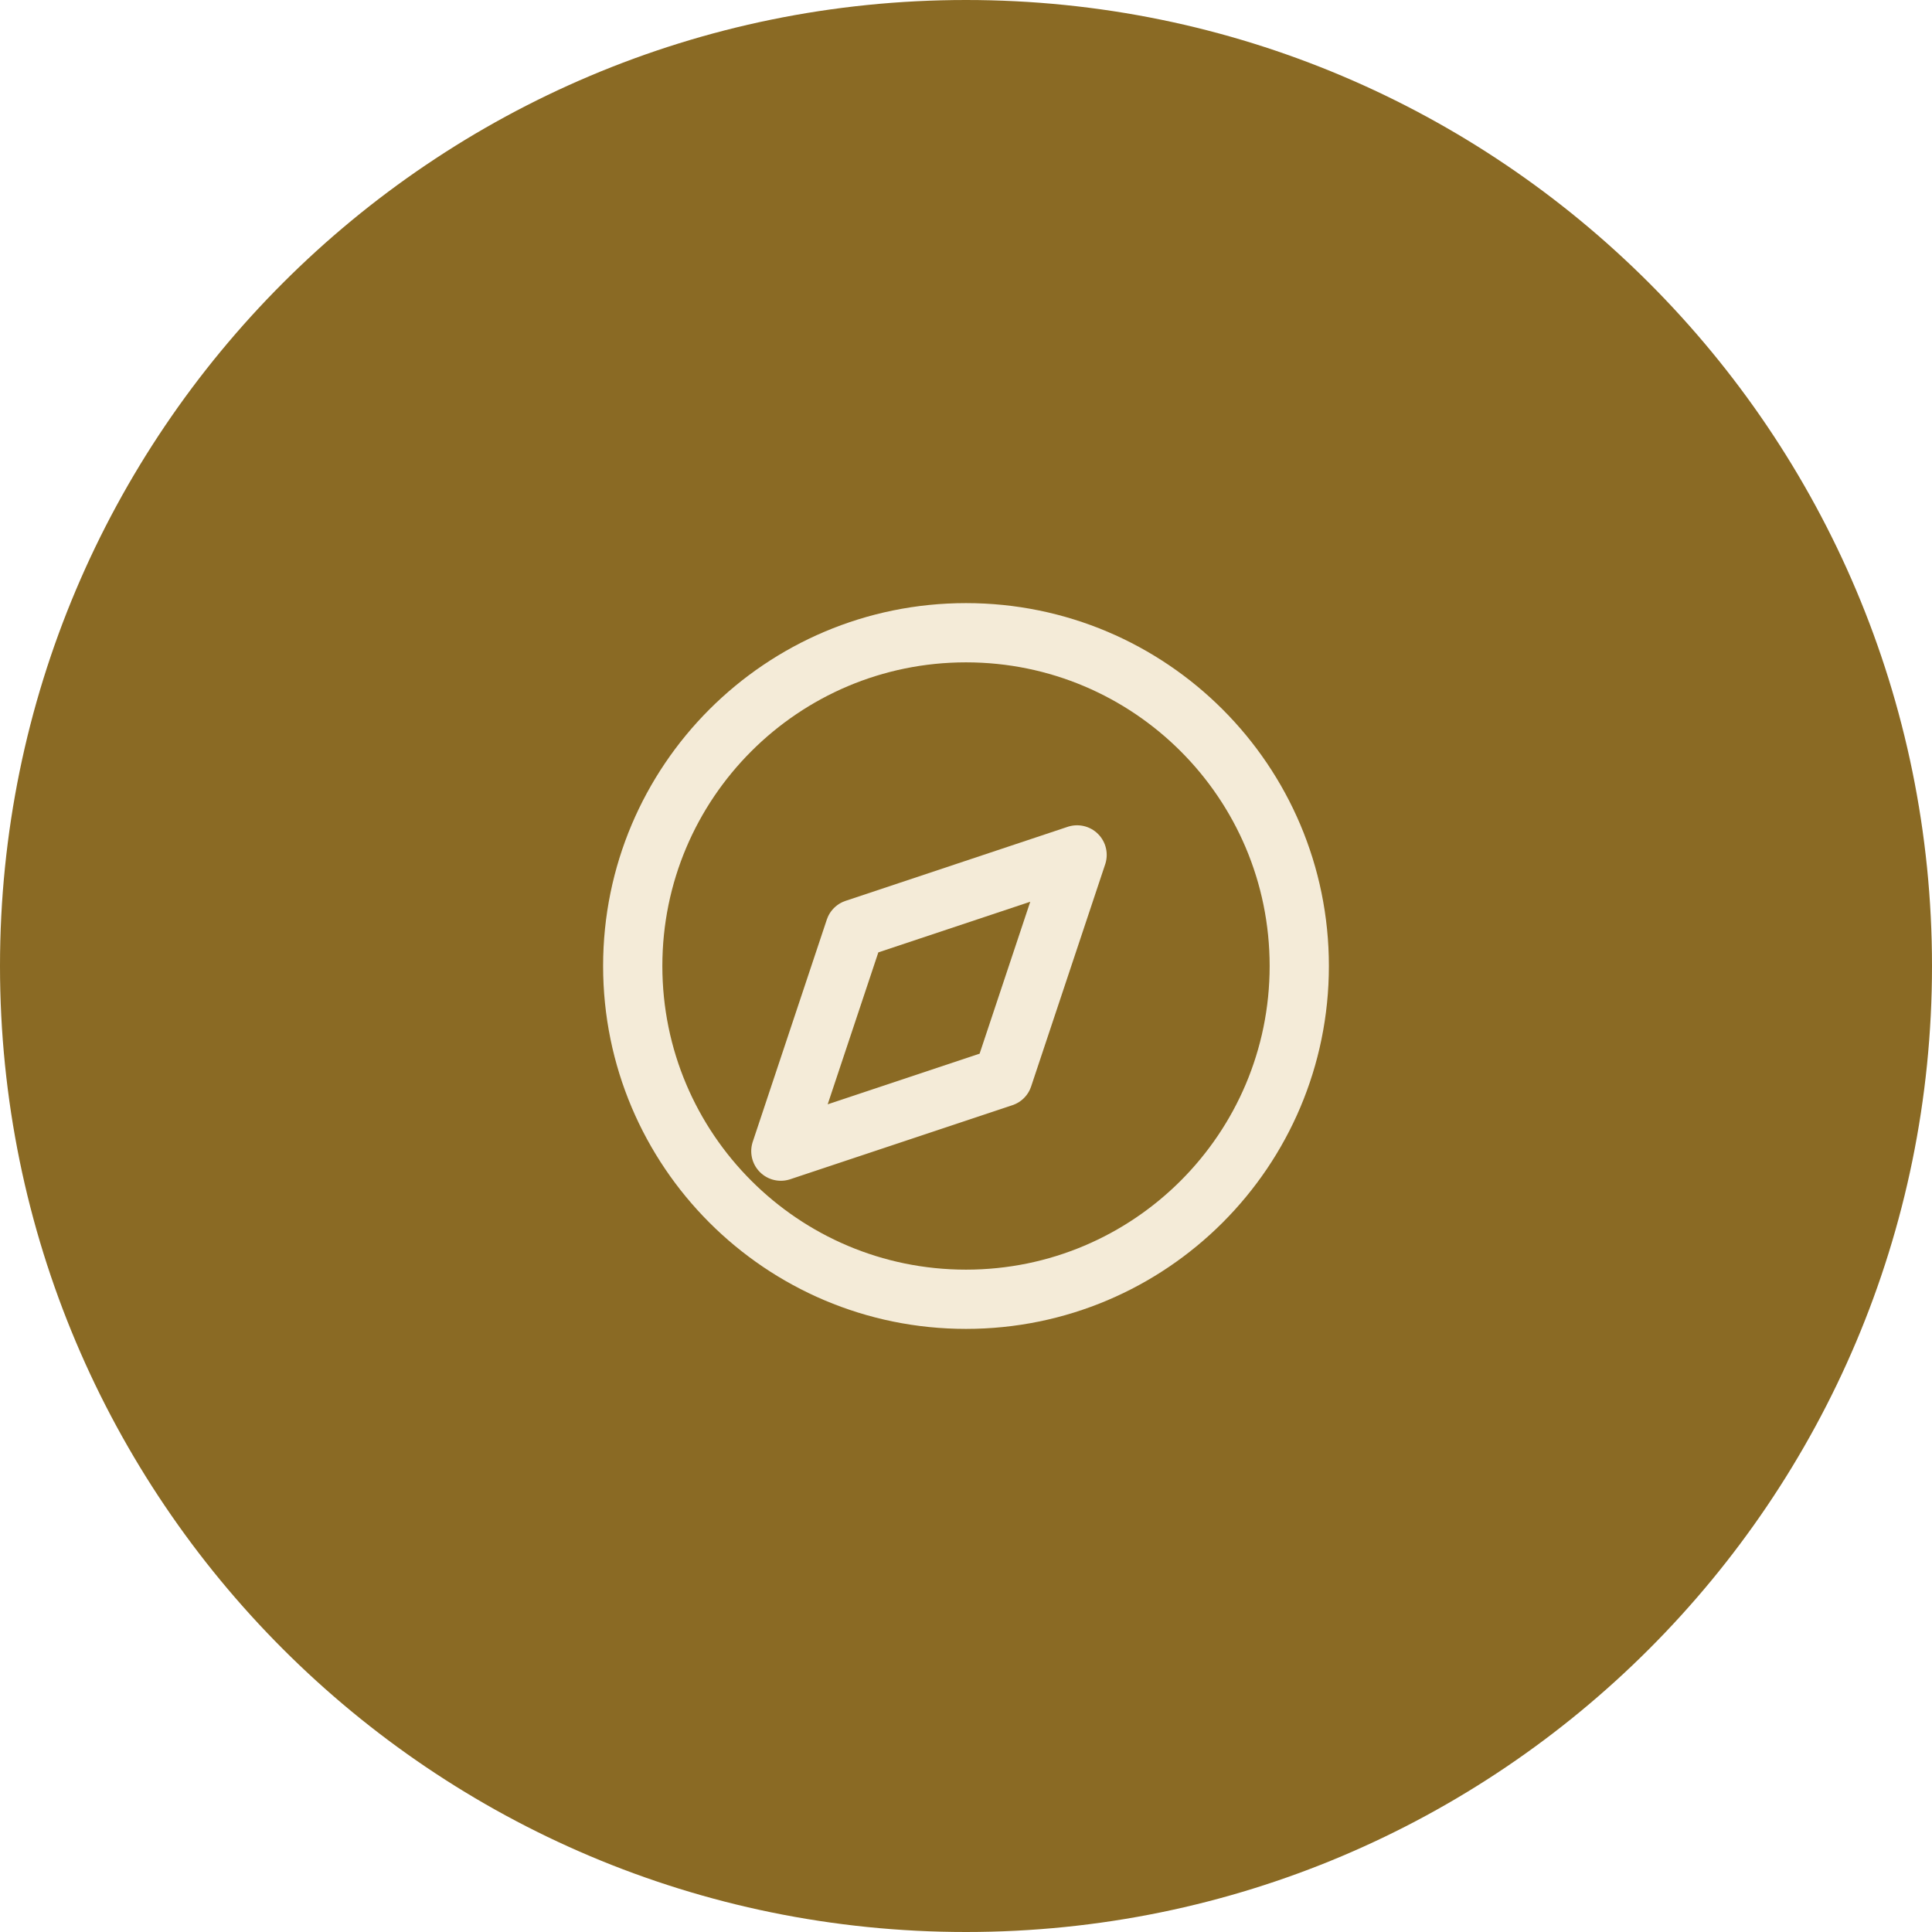
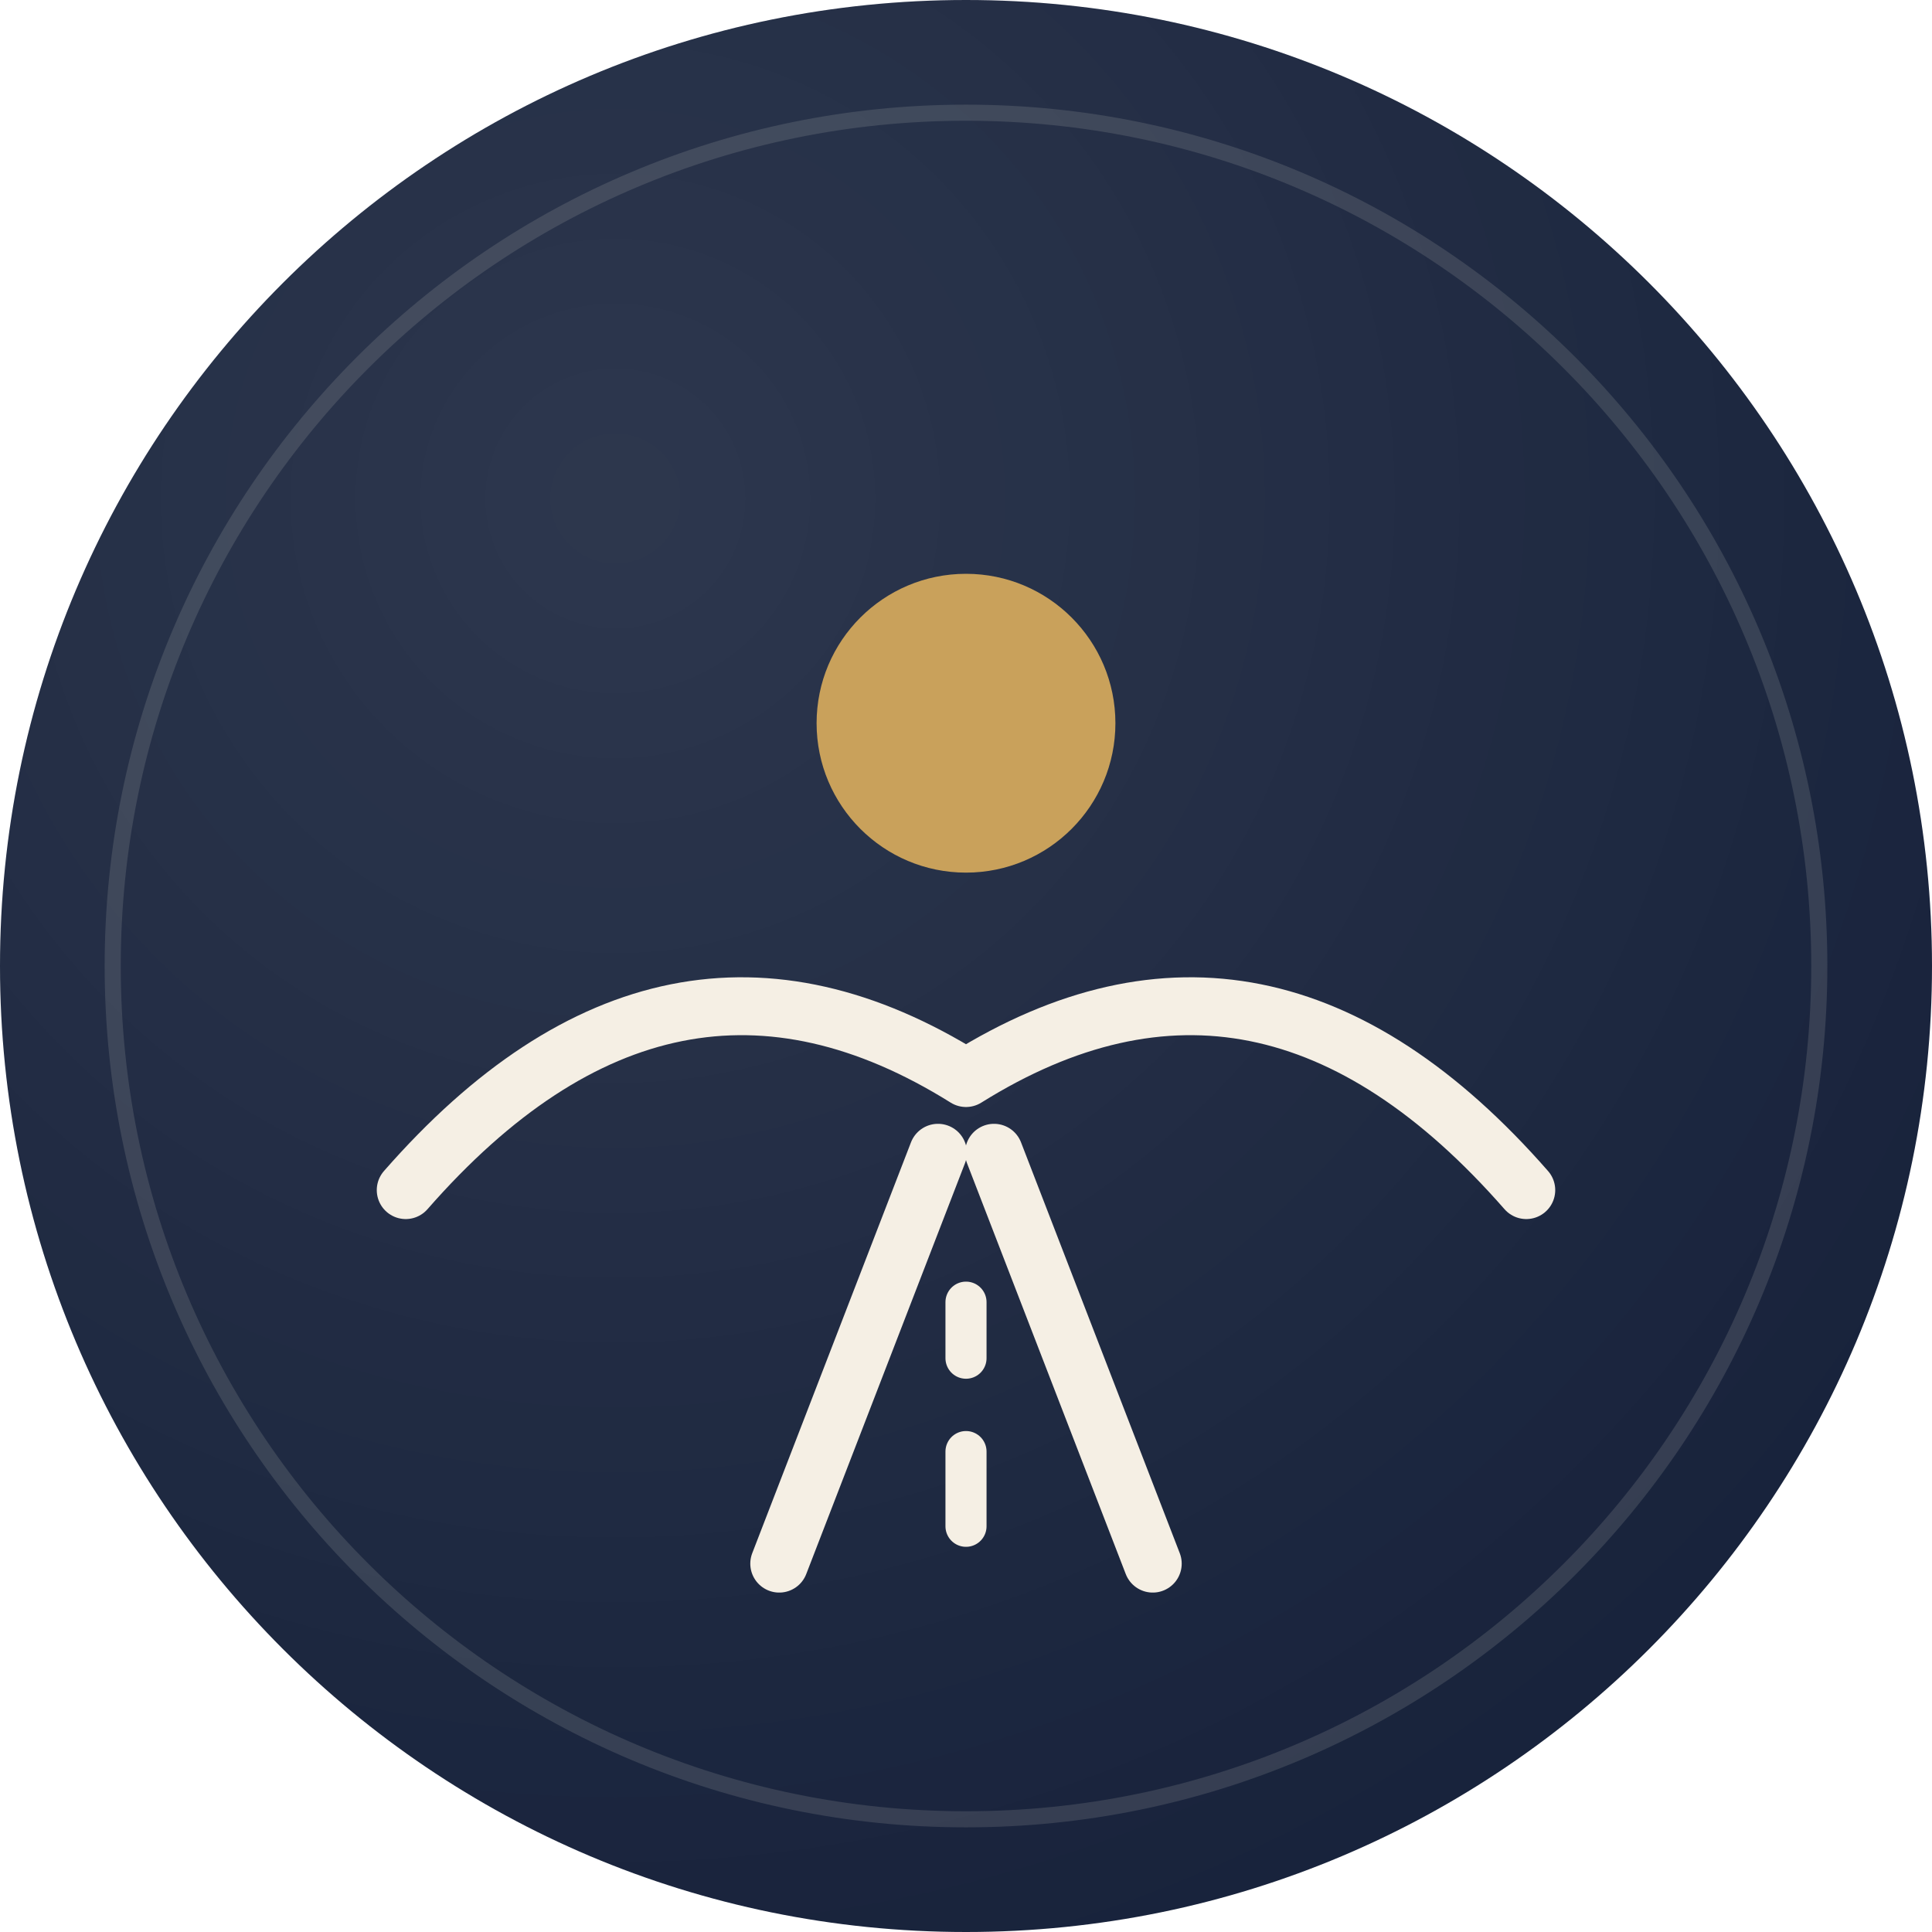
<svg xmlns="http://www.w3.org/2000/svg" viewBox="0 0 120 120">
-   <circle cx="60" cy="60" r="60" fill="#8A6A24" />
-   <svg x="32.4" y="32.4" width="55.2" height="55.2" viewBox="0 0 24 24" fill="none" stroke="#F4EBD8" stroke-width="1.6" stroke-linecap="round" stroke-linejoin="round">
-     <circle cx="12" cy="12" r="9" />
-     <path d="M15 9l-2 6-6 2 2-6z" />
-   </svg>
+   <defs>
+     <radialGradient id="g" cx="0.32" cy="0.26" r="0.85">
+       <stop offset="0" stop-color="#ffffff" stop-opacity="0.10" />
+       <stop offset="1" stop-color="#ffffff" stop-opacity="0" />
+     </radialGradient>
+   </defs>
+   <circle cx="60" cy="60" r="60" fill="#16213A" />
+   <circle cx="60" cy="60" r="60" fill="url(#g)" />
+   <circle cx="60" cy="60" r="53" fill="none" stroke="#F5EFE4" stroke-opacity="0.13" stroke-width="1" />
+   <g fill="none" stroke="#F5EFE4" stroke-width="3.1" stroke-linecap="round" stroke-linejoin="round" transform="translate(60 60) scale(1.16) translate(-60 -60)">
+     <circle cx="60" cy="47" r="8" fill="#C9A15B" stroke="none" />
+     <path d="M30 72 Q44 56 60 66 Q76 56 90 72" />
+     <path d="M50 92 L58.5 70 M70 92 L61.5 70" />
+     <path d="M60 78 V81 M60 86 V90" stroke-width="2.2" />
+   </g>
</svg>
